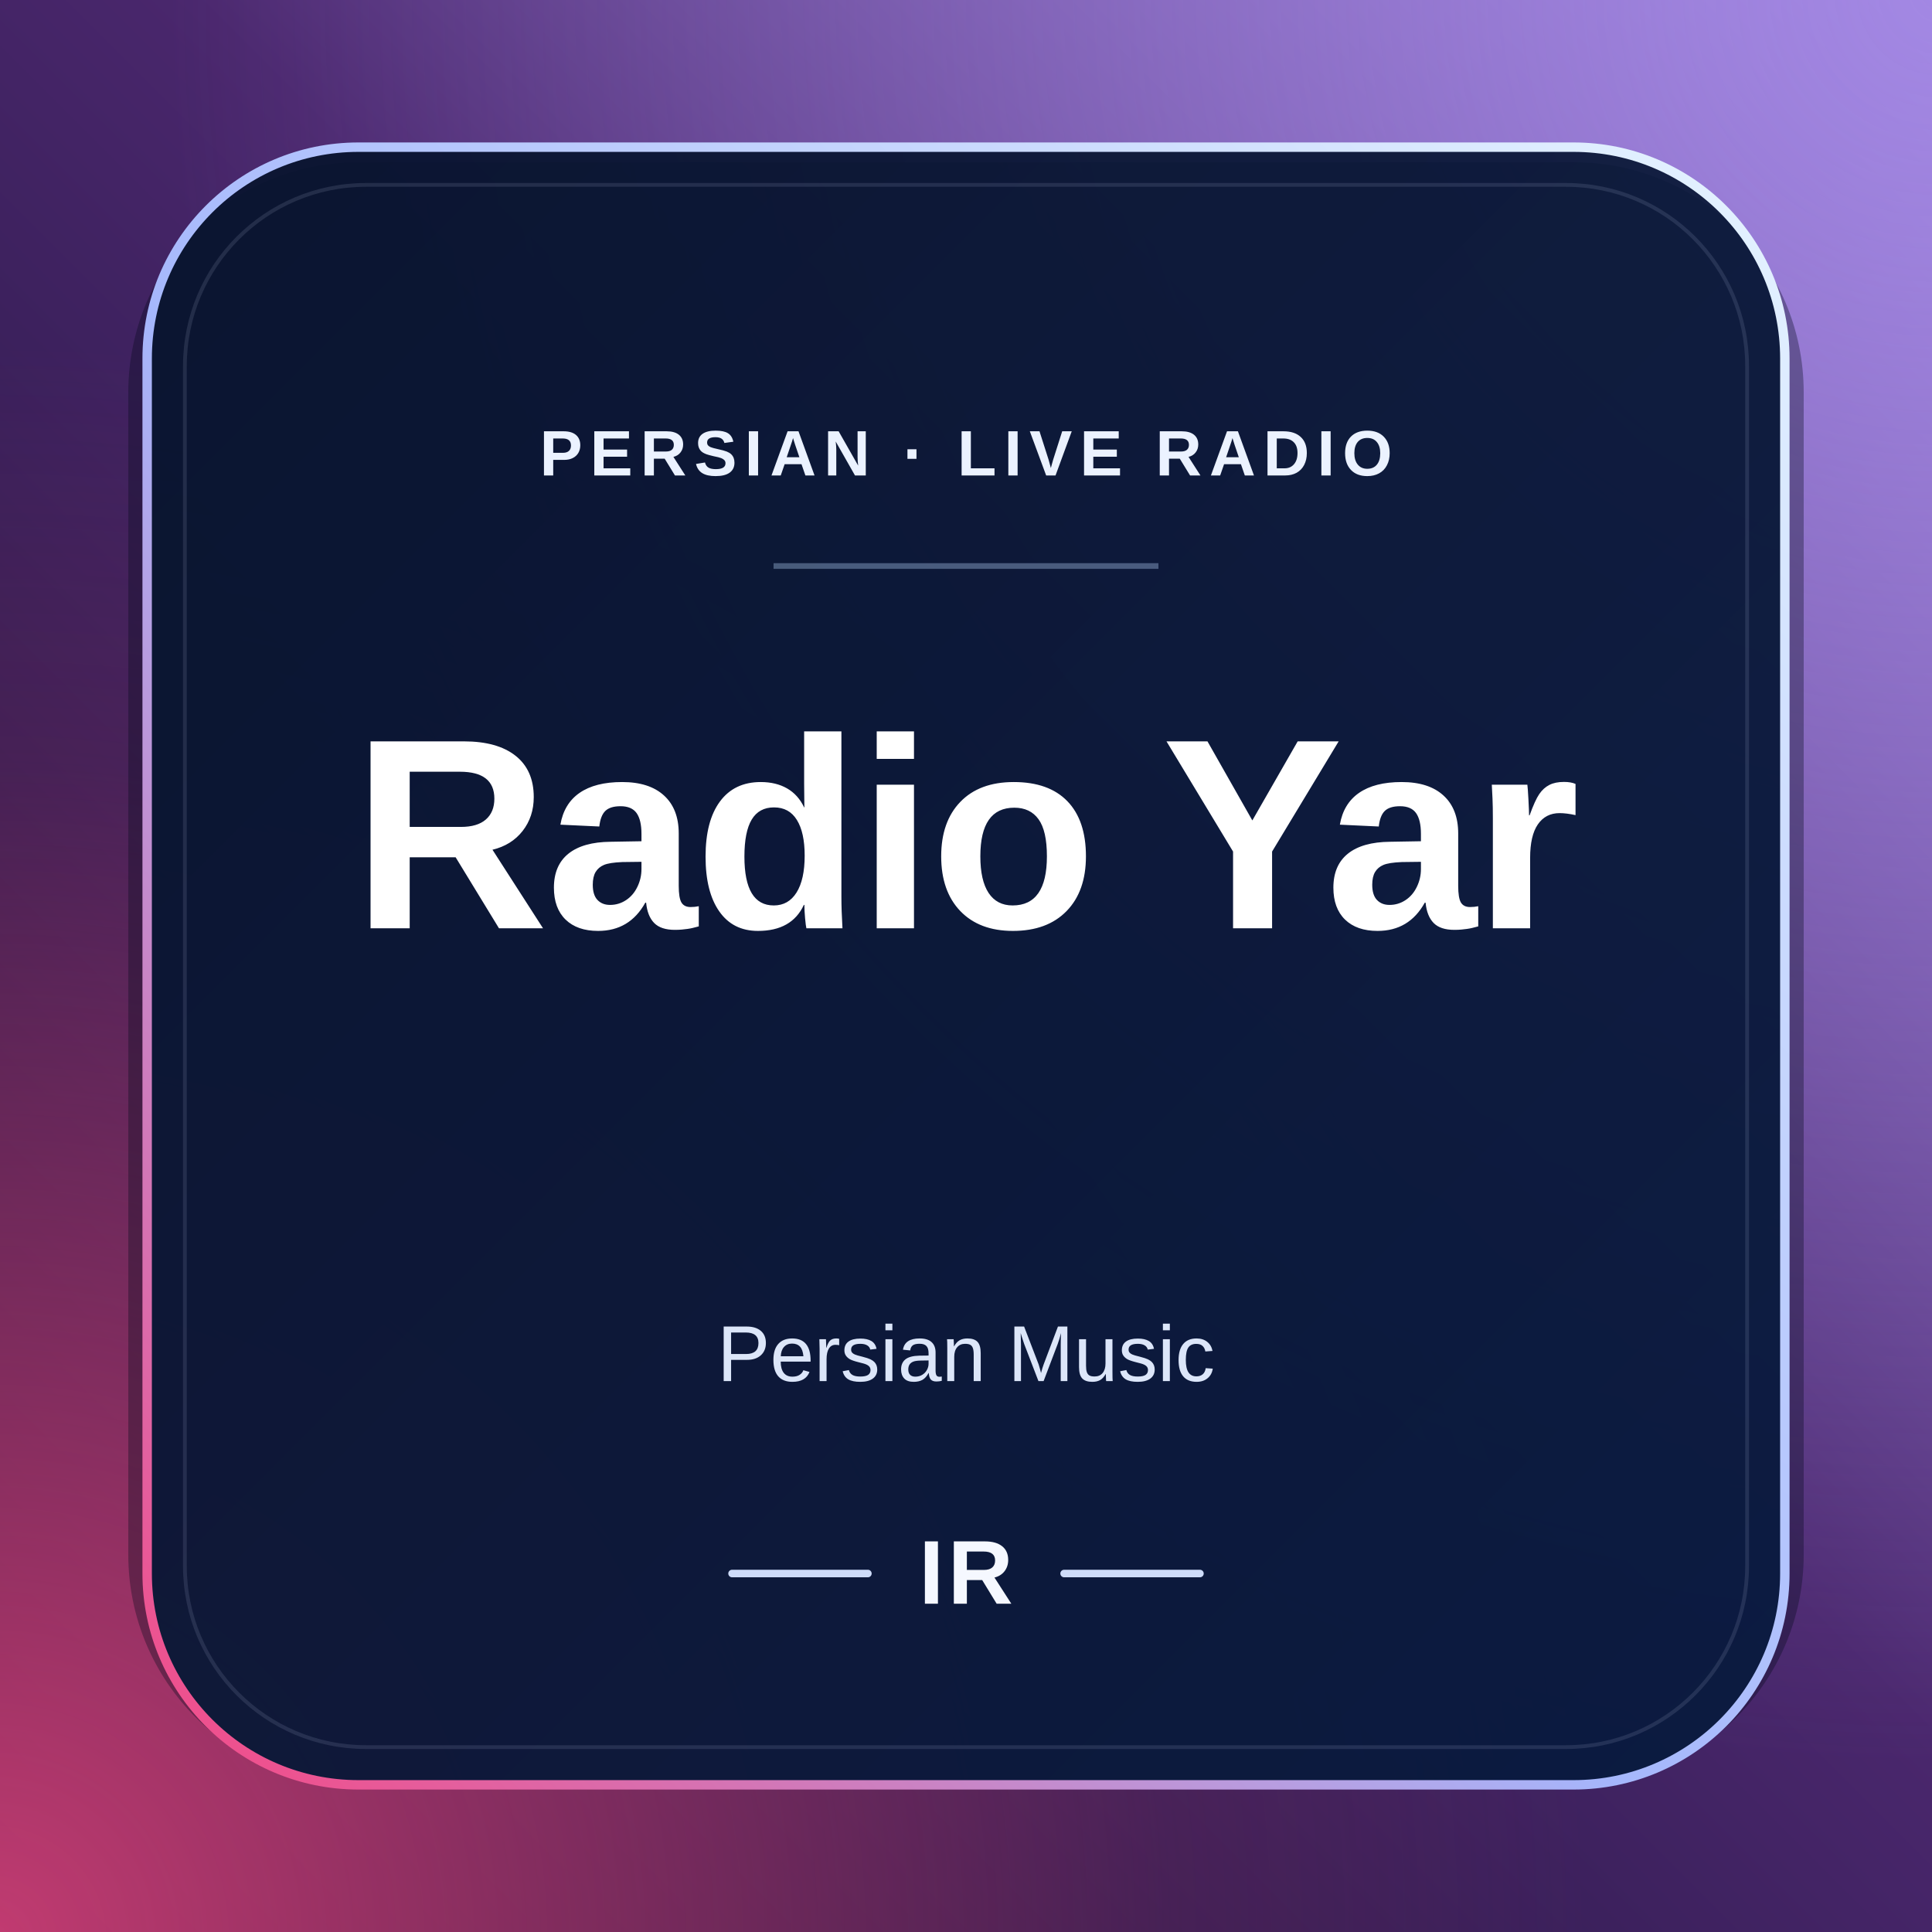
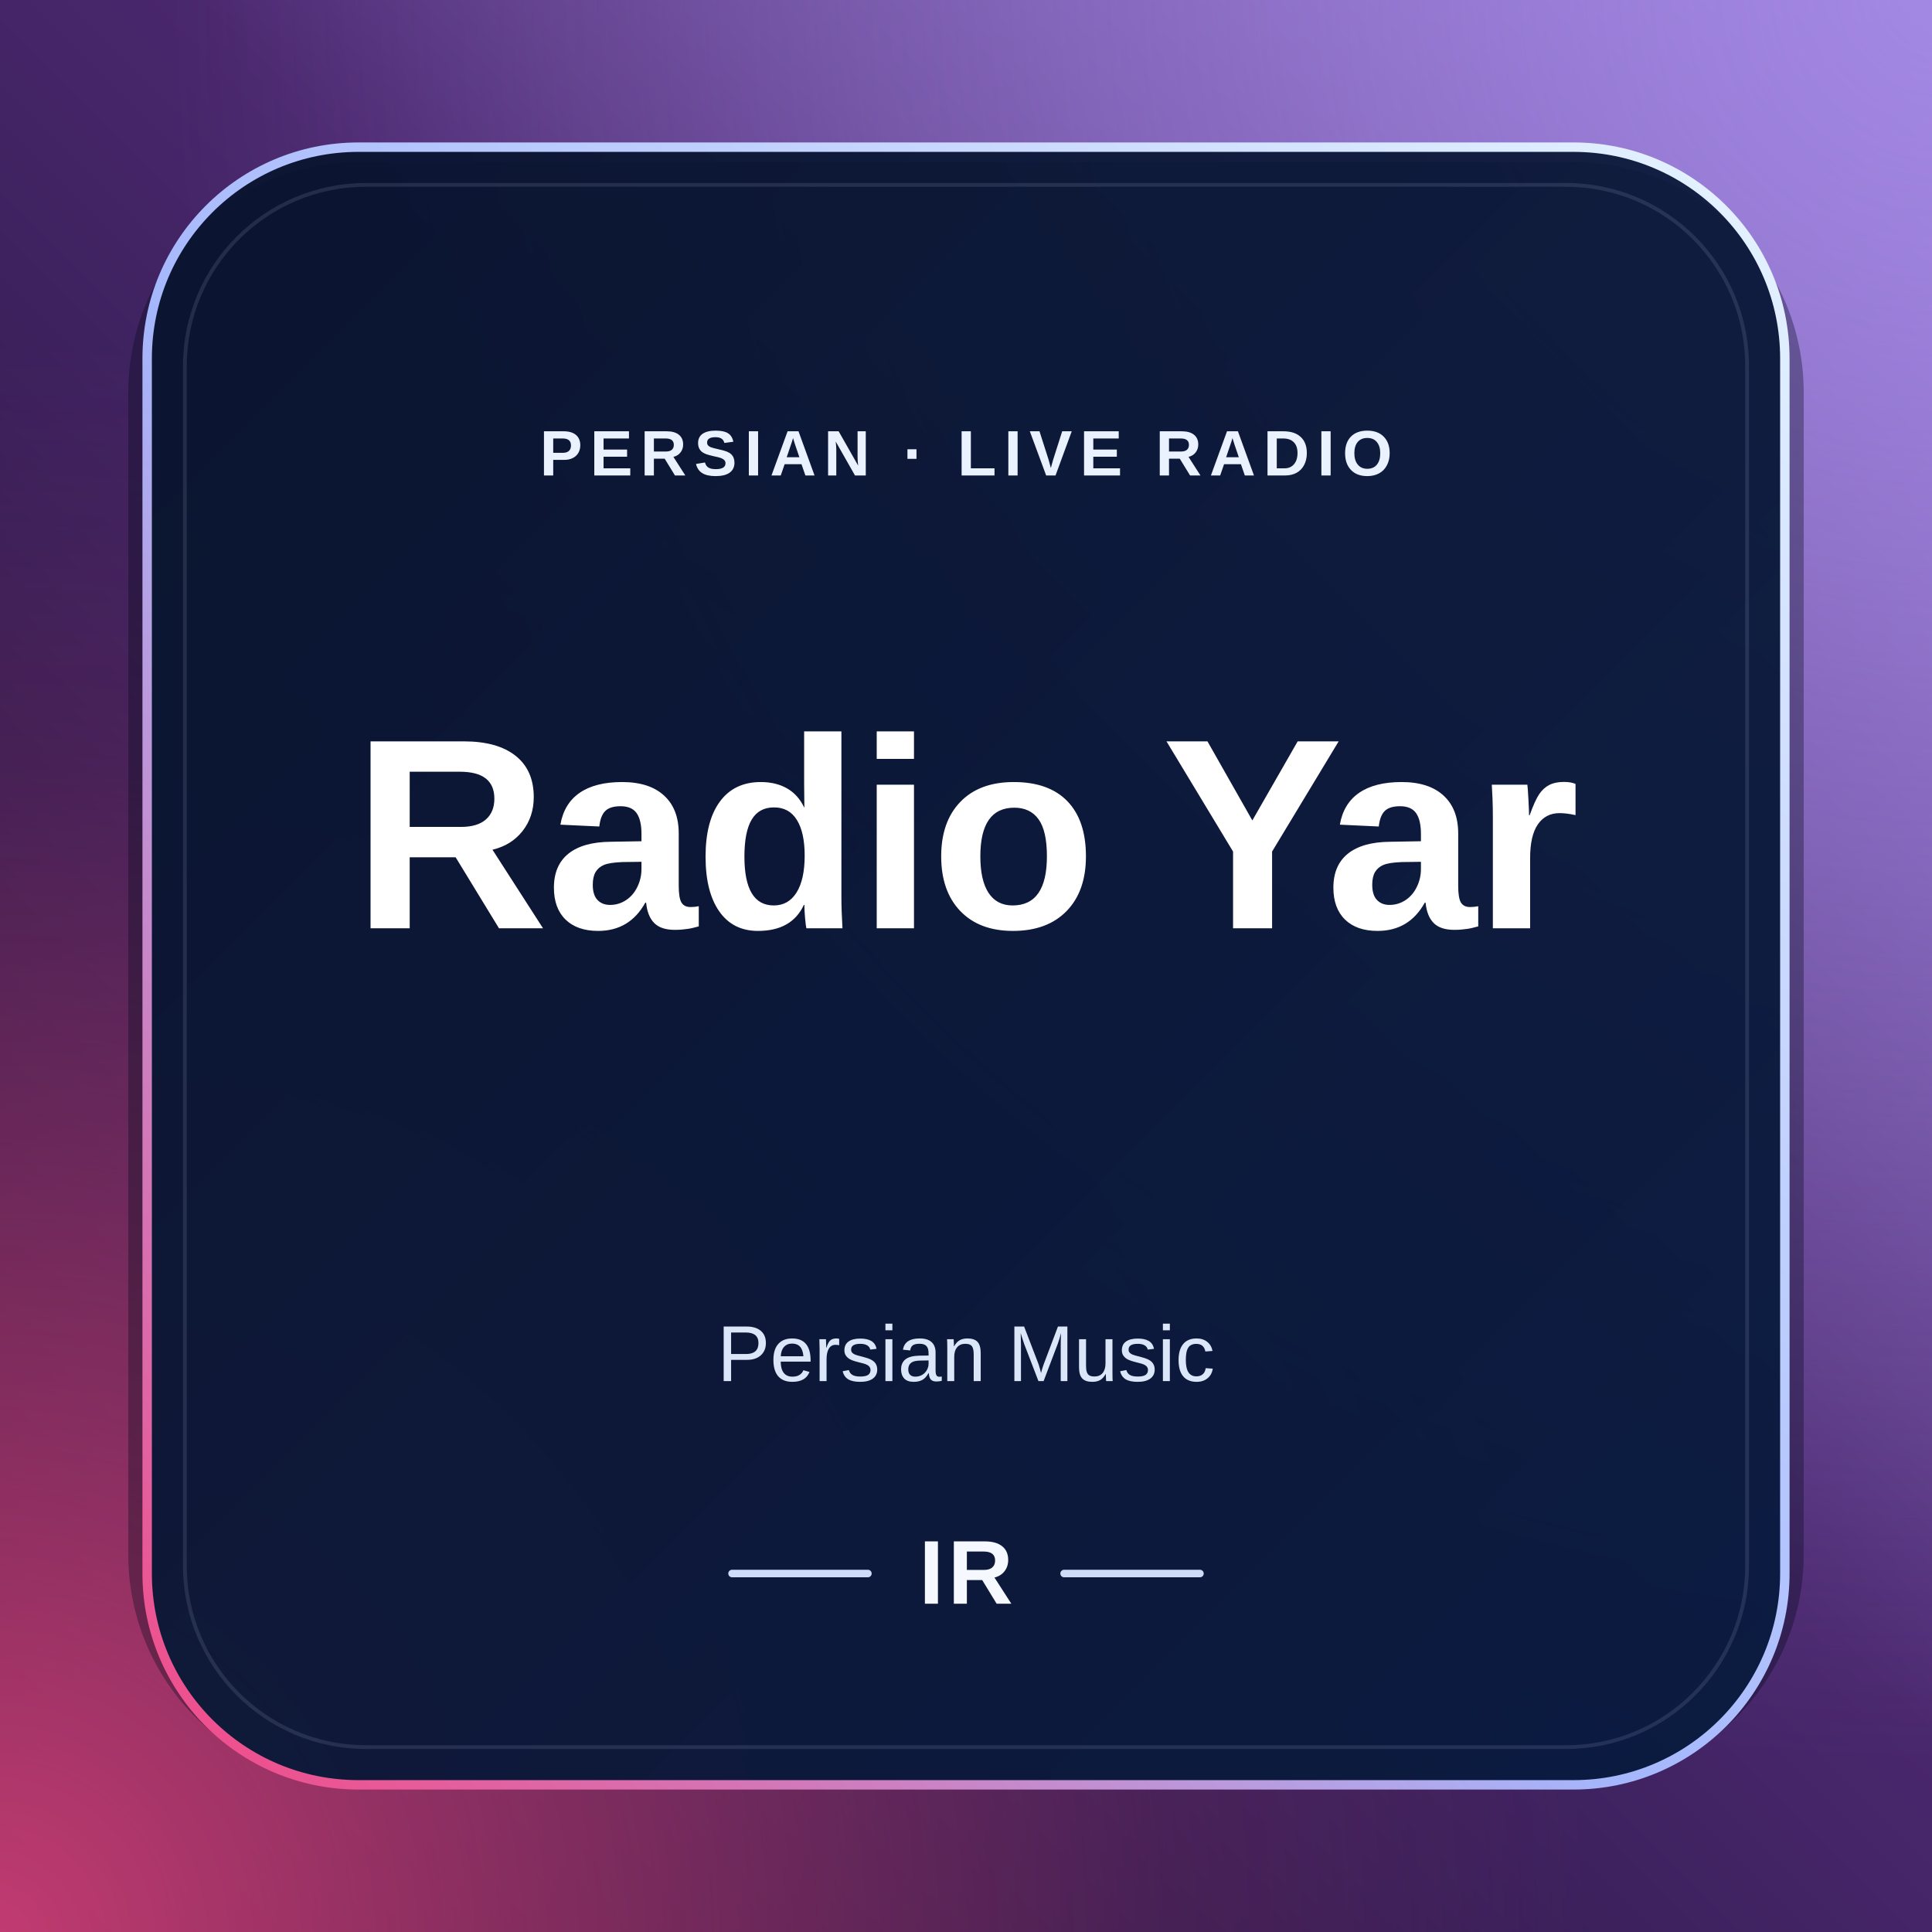
<svg xmlns="http://www.w3.org/2000/svg" width="1254" height="1254" viewBox="0 0 512 512" role="img" aria-label="Radio Yar radio cover">
  <defs>
    <linearGradient id="background" x1="0" y1="1" x2="1" y2="0">
      <stop offset="0" stop-color="#100e2a" />
      <stop offset=".55" stop-color="#4a276d" />
      <stop offset="1" stop-color="#a388e4" />
    </linearGradient>
    <radialGradient id="leftGlow" cx="0" cy="1" r=".82">
      <stop offset="0" stop-color="#f44885" stop-opacity=".78" />
      <stop offset=".74" stop-color="#f44885" stop-opacity=".11" />
      <stop offset="1" stop-color="#f44885" stop-opacity="0" />
    </radialGradient>
    <radialGradient id="rightGlow" cx="1" cy="0" r=".91">
      <stop offset="0" stop-color="#a388e4" stop-opacity=".64" />
      <stop offset="1" stop-color="#a388e4" stop-opacity="0" />
    </radialGradient>
    <linearGradient id="rim" x1="0" y1="1" x2="1" y2="0">
      <stop offset="0" stop-color="#f44885" />
      <stop offset=".45" stop-color="#a5b7fc" />
      <stop offset="1" stop-color="#e6f4ff" />
    </linearGradient>
    <linearGradient id="pane" x1="0" y1="0" x2="1" y2="1">
      <stop offset="0" stop-color="#09142e" stop-opacity=".94" />
      <stop offset="1" stop-color="#091b40" stop-opacity=".92" />
    </linearGradient>
  </defs>
  <rect width="512" height="512" fill="url(#background)" />
  <rect width="512" height="512" fill="url(#leftGlow)" />
  <rect width="512" height="512" fill="url(#rightGlow)" />
  <rect x="34" y="43" width="444" height="430" rx="61" fill="#040819" opacity=".34" />
  <rect x="39" y="39" width="434" height="434" rx="56" fill="url(#pane)" stroke="url(#rim)" stroke-width="2.5" />
  <rect x="49" y="49" width="414" height="414" rx="48" fill="none" stroke="#d0deff" stroke-opacity=".12" />
  <text x="256" y="126" text-anchor="middle" font-family="Arial,Helvetica,sans-serif" font-size="17" font-weight="700" letter-spacing="2.0" fill="#ebf2ff">PERSIAN · LIVE RADIO</text>
-   <path d="M205 150H307" fill="none" stroke="#adc9ee" stroke-opacity=".38" stroke-width="1.5" />
  <text x="256" y="246" text-anchor="middle" font-family="Arial,Helvetica,sans-serif" font-size="72" font-weight="750" letter-spacing="-0.7" fill="#ffffff">Radio Yar</text>
  <text x="256" y="366" text-anchor="middle" font-family="Arial,Helvetica,sans-serif" font-size="21" font-weight="400" fill="#dce6f9">Persian Music</text>
  <path d="M194 417H230 M282 417H318" fill="none" stroke="#cedcf9" stroke-width="2" stroke-linecap="round" />
  <text x="256" y="425" text-anchor="middle" font-family="Arial,Helvetica,sans-serif" font-size="24" font-weight="700" letter-spacing="1" fill="#f5f8ff">IR</text>
</svg>
